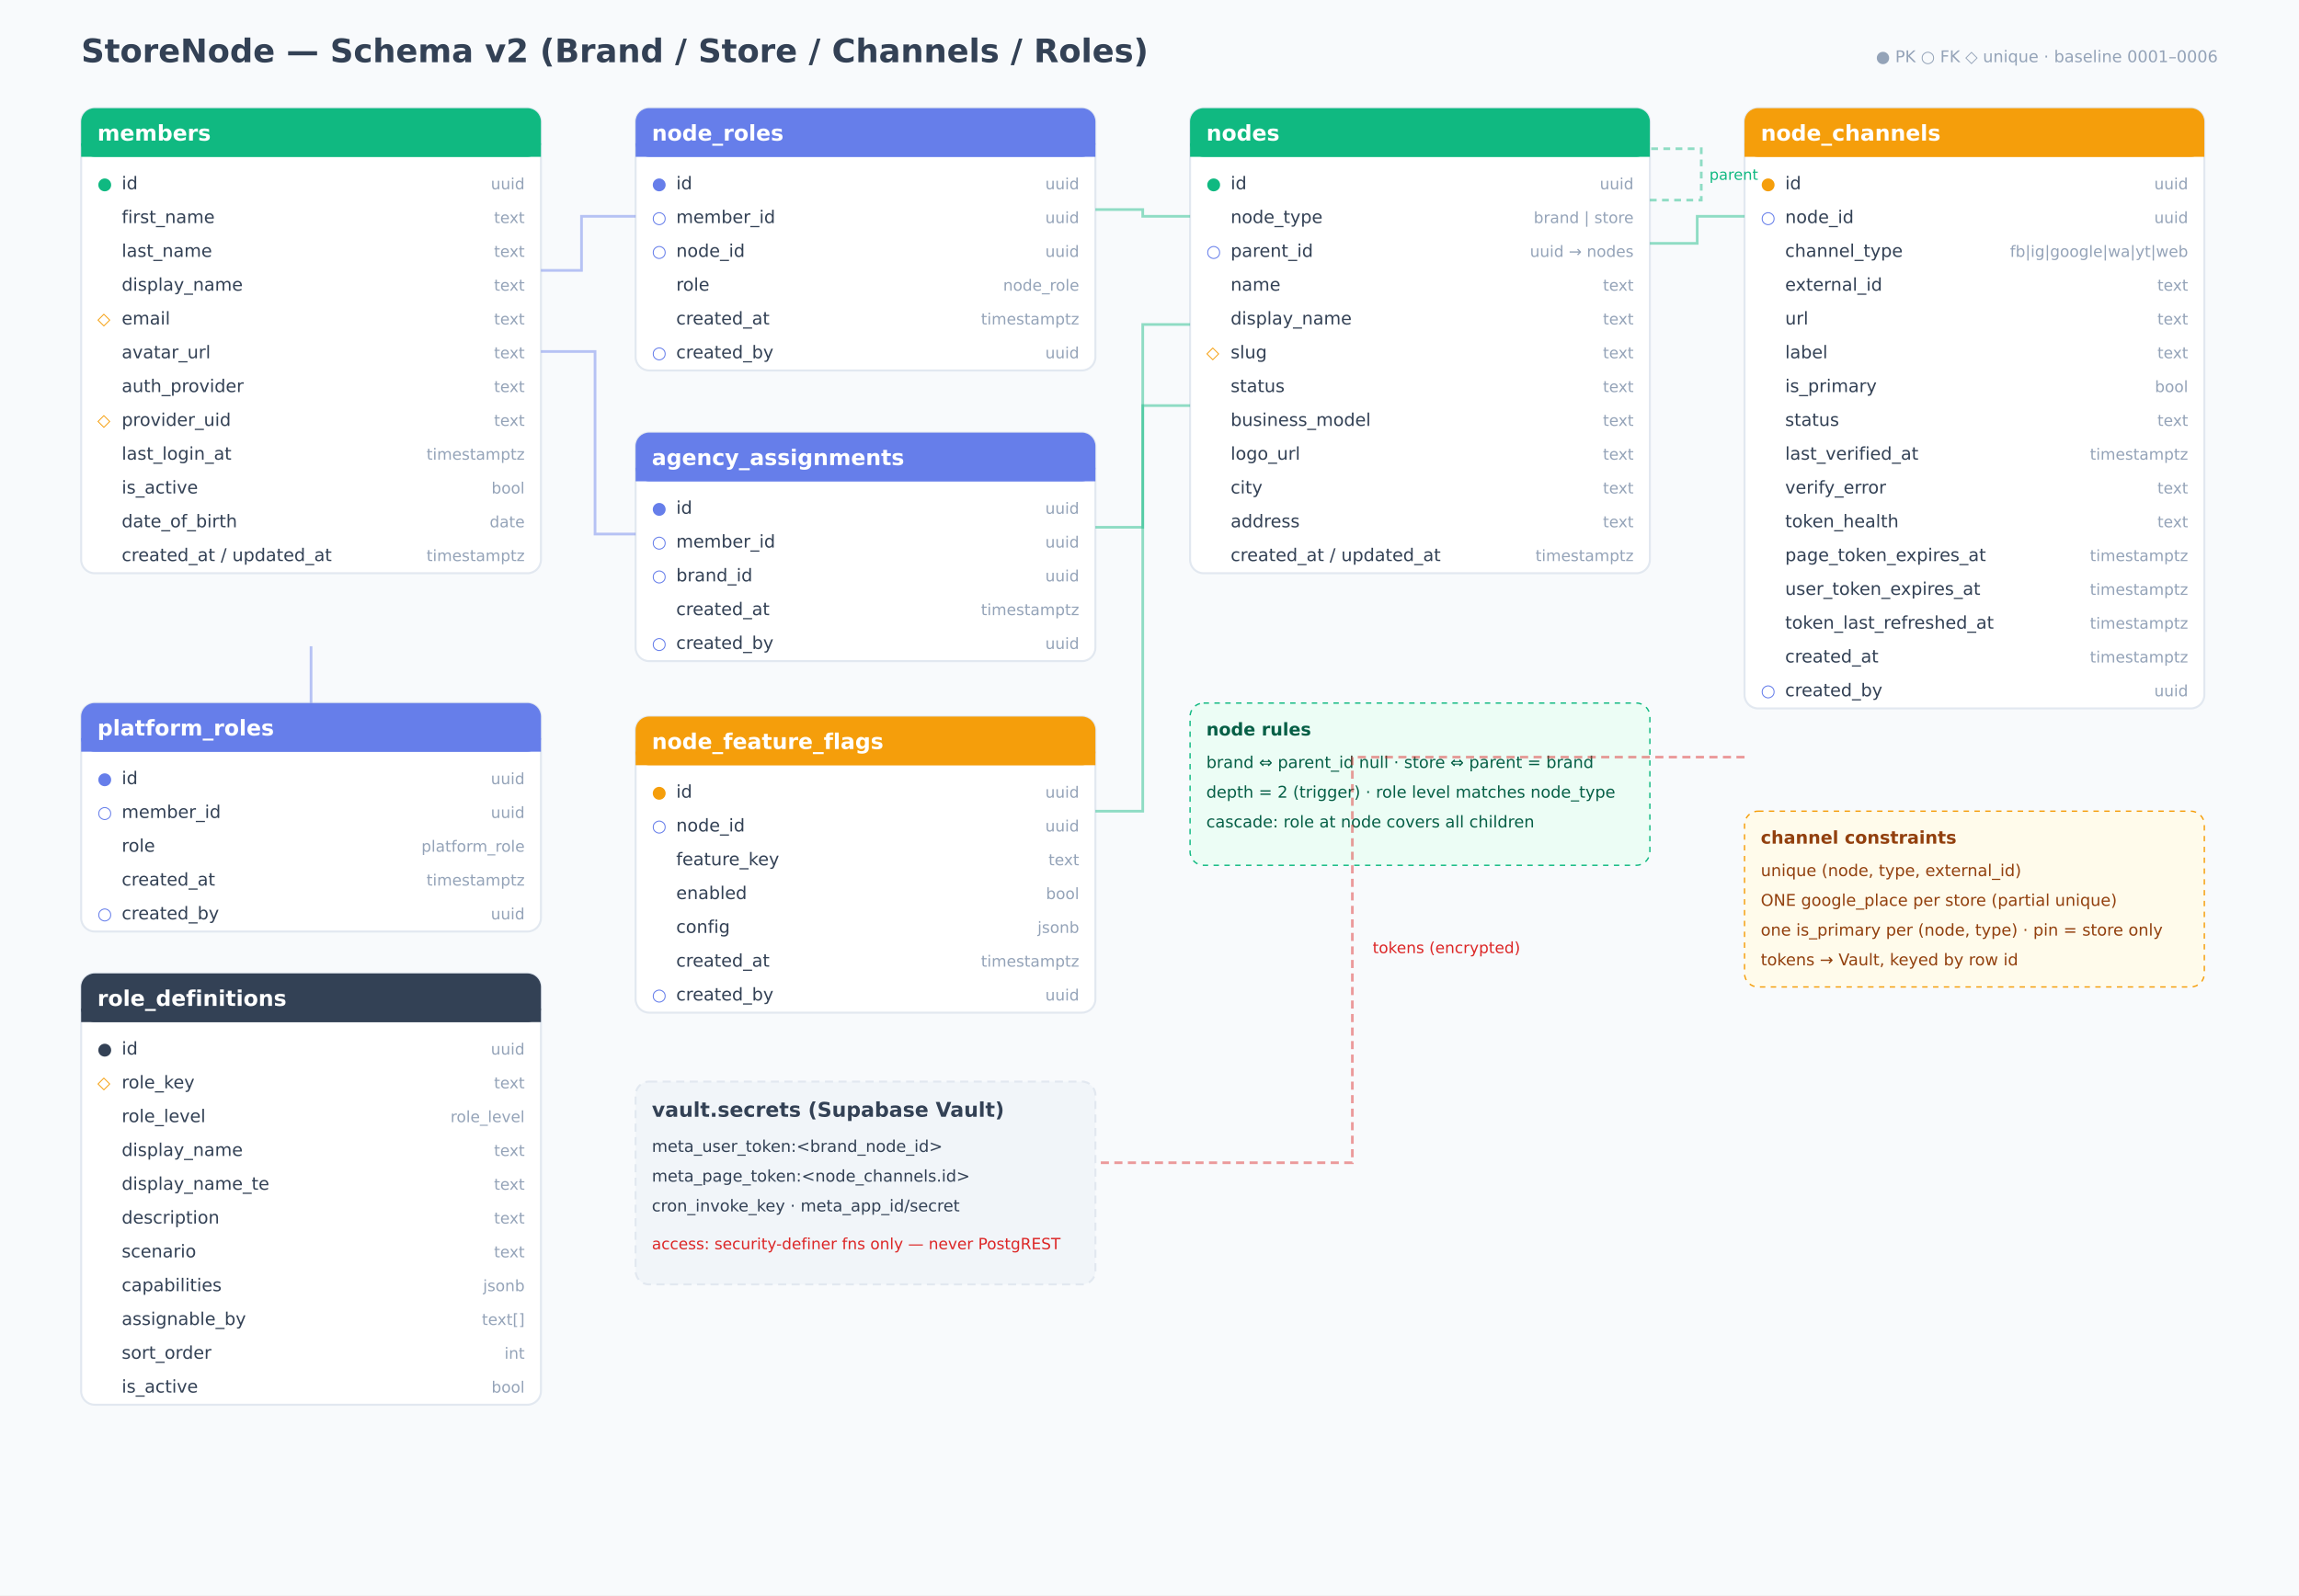
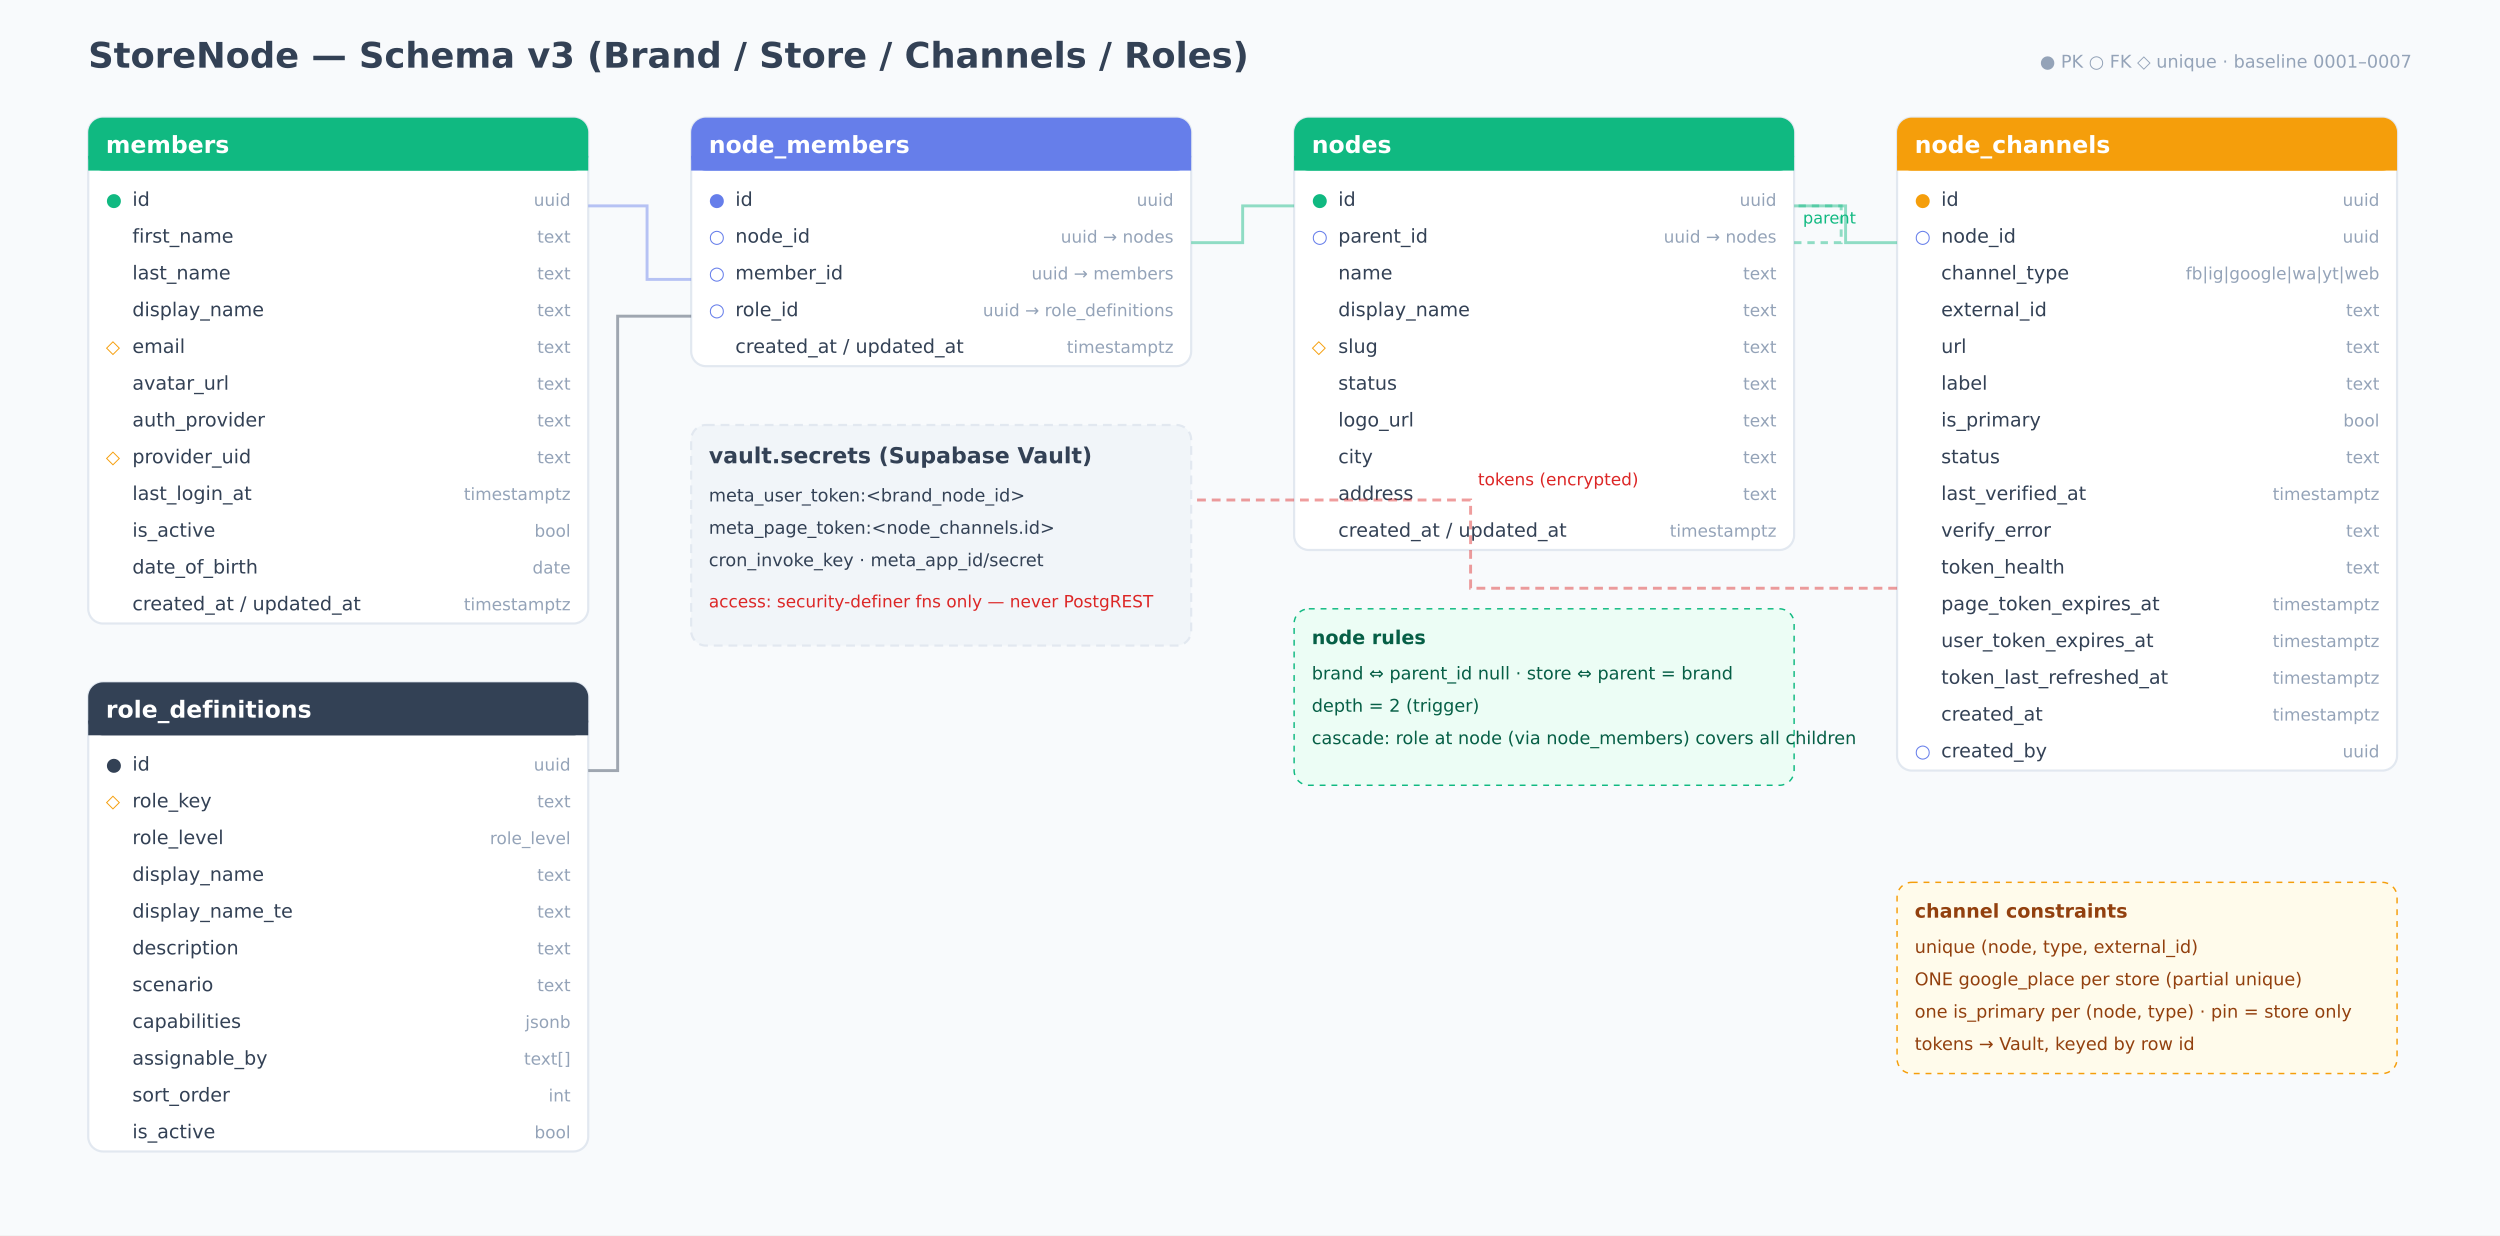
- <svg xmlns="http://www.w3.org/2000/svg" width="1700" height="1180" viewBox="0 0 1700 1180">
-   <rect width="1700" height="1180" fill="#F8FAFC" />
-   <text x="60" y="46" font-family="DejaVu Sans" font-size="24" font-weight="bold" fill="#334155">StoreNode — Schema v2 (Brand / Store / Channels / Roles)</text>
-   <text x="1640" y="46" font-family="DejaVu Sans" font-size="12" fill="#94A3B8" text-anchor="end">● PK   ○ FK   ◇ unique   ·   baseline 0001–0006</text>
+ <svg xmlns="http://www.w3.org/2000/svg" width="1700" height="840" viewBox="0 0 1700 840">
+   <rect width="1700" height="840" fill="#F8FAFC" />
+   <text x="60" y="46" font-family="DejaVu Sans" font-size="24" font-weight="bold" fill="#334155">StoreNode — Schema v3 (Brand / Store / Channels / Roles)</text>
+   <text x="1640" y="46" font-family="DejaVu Sans" font-size="12" fill="#94A3B8" text-anchor="end">● PK   ○ FK   ◇ unique   ·   baseline 0001–0007</text>
  <g>
    <rect x="60" y="80" width="340" height="344" rx="10" fill="#FFFFFF" stroke="#E2E8F0" stroke-width="1.5" />
    <rect x="60" y="80" width="340" height="36" rx="10" fill="#10B981" />
    <rect x="60" y="106" width="340" height="10" fill="#10B981" />
    <text x="72" y="104" font-family="DejaVu Sans" font-size="16" font-weight="bold" fill="#fff">members</text>
    <text x="72" y="140" font-family="DejaVu Sans" font-size="12.5" fill="#10B981">●</text>
    <text x="90" y="140" font-family="DejaVu Sans" font-size="13" fill="#334155">id</text>
    <text x="388" y="140" font-family="DejaVu Sans" font-size="11.5" fill="#94A3B8" text-anchor="end">uuid</text>
    <text x="72" y="165" font-family="DejaVu Sans" font-size="12.5" fill="#94A3B8"> </text>
    <text x="90" y="165" font-family="DejaVu Sans" font-size="13" fill="#334155">first_name</text>
    <text x="388" y="165" font-family="DejaVu Sans" font-size="11.5" fill="#94A3B8" text-anchor="end">text</text>
    <text x="72" y="190" font-family="DejaVu Sans" font-size="12.5" fill="#94A3B8"> </text>
    <text x="90" y="190" font-family="DejaVu Sans" font-size="13" fill="#334155">last_name</text>
    <text x="388" y="190" font-family="DejaVu Sans" font-size="11.5" fill="#94A3B8" text-anchor="end">text</text>
    <text x="72" y="215" font-family="DejaVu Sans" font-size="12.5" fill="#94A3B8"> </text>
    <text x="90" y="215" font-family="DejaVu Sans" font-size="13" fill="#334155">display_name</text>
    <text x="388" y="215" font-family="DejaVu Sans" font-size="11.5" fill="#94A3B8" text-anchor="end">text</text>
    <text x="72" y="240" font-family="DejaVu Sans" font-size="12.5" fill="#F59E0B">◇</text>
    <text x="90" y="240" font-family="DejaVu Sans" font-size="13" fill="#334155">email</text>
    <text x="388" y="240" font-family="DejaVu Sans" font-size="11.5" fill="#94A3B8" text-anchor="end">text</text>
    <text x="72" y="265" font-family="DejaVu Sans" font-size="12.5" fill="#94A3B8"> </text>
    <text x="90" y="265" font-family="DejaVu Sans" font-size="13" fill="#334155">avatar_url</text>
    <text x="388" y="265" font-family="DejaVu Sans" font-size="11.5" fill="#94A3B8" text-anchor="end">text</text>
    <text x="72" y="290" font-family="DejaVu Sans" font-size="12.5" fill="#94A3B8"> </text>
    <text x="90" y="290" font-family="DejaVu Sans" font-size="13" fill="#334155">auth_provider</text>
    <text x="388" y="290" font-family="DejaVu Sans" font-size="11.5" fill="#94A3B8" text-anchor="end">text</text>
    <text x="72" y="315" font-family="DejaVu Sans" font-size="12.5" fill="#F59E0B">◇</text>
    <text x="90" y="315" font-family="DejaVu Sans" font-size="13" fill="#334155">provider_uid</text>
    <text x="388" y="315" font-family="DejaVu Sans" font-size="11.5" fill="#94A3B8" text-anchor="end">text</text>
    <text x="72" y="340" font-family="DejaVu Sans" font-size="12.5" fill="#94A3B8"> </text>
    <text x="90" y="340" font-family="DejaVu Sans" font-size="13" fill="#334155">last_login_at</text>
    <text x="388" y="340" font-family="DejaVu Sans" font-size="11.5" fill="#94A3B8" text-anchor="end">timestamptz</text>
    <text x="72" y="365" font-family="DejaVu Sans" font-size="12.5" fill="#94A3B8"> </text>
    <text x="90" y="365" font-family="DejaVu Sans" font-size="13" fill="#334155">is_active</text>
    <text x="388" y="365" font-family="DejaVu Sans" font-size="11.5" fill="#94A3B8" text-anchor="end">bool</text>
    <text x="72" y="390" font-family="DejaVu Sans" font-size="12.5" fill="#94A3B8"> </text>
    <text x="90" y="390" font-family="DejaVu Sans" font-size="13" fill="#334155">date_of_birth</text>
    <text x="388" y="390" font-family="DejaVu Sans" font-size="11.5" fill="#94A3B8" text-anchor="end">date</text>
    <text x="72" y="415" font-family="DejaVu Sans" font-size="12.5" fill="#94A3B8"> </text>
    <text x="90" y="415" font-family="DejaVu Sans" font-size="13" fill="#334155">created_at / updated_at</text>
    <text x="388" y="415" font-family="DejaVu Sans" font-size="11.5" fill="#94A3B8" text-anchor="end">timestamptz</text>
  </g>
  <g>
-     <rect x="60" y="520" width="340" height="169" rx="10" fill="#FFFFFF" stroke="#E2E8F0" stroke-width="1.5" />
-     <rect x="60" y="520" width="340" height="36" rx="10" fill="#667EEA" />
-     <rect x="60" y="546" width="340" height="10" fill="#667EEA" />
-     <text x="72" y="544" font-family="DejaVu Sans" font-size="16" font-weight="bold" fill="#fff">platform_roles</text>
-     <text x="72" y="580" font-family="DejaVu Sans" font-size="12.5" fill="#667EEA">●</text>
-     <text x="90" y="580" font-family="DejaVu Sans" font-size="13" fill="#334155">id</text>
-     <text x="388" y="580" font-family="DejaVu Sans" font-size="11.5" fill="#94A3B8" text-anchor="end">uuid</text>
-     <text x="72" y="605" font-family="DejaVu Sans" font-size="12.5" fill="#667EEA">○</text>
-     <text x="90" y="605" font-family="DejaVu Sans" font-size="13" fill="#334155">member_id</text>
-     <text x="388" y="605" font-family="DejaVu Sans" font-size="11.5" fill="#94A3B8" text-anchor="end">uuid</text>
-     <text x="72" y="630" font-family="DejaVu Sans" font-size="12.5" fill="#94A3B8"> </text>
-     <text x="90" y="630" font-family="DejaVu Sans" font-size="13" fill="#334155">role</text>
-     <text x="388" y="630" font-family="DejaVu Sans" font-size="11.5" fill="#94A3B8" text-anchor="end">platform_role</text>
-     <text x="72" y="655" font-family="DejaVu Sans" font-size="12.5" fill="#94A3B8"> </text>
-     <text x="90" y="655" font-family="DejaVu Sans" font-size="13" fill="#334155">created_at</text>
-     <text x="388" y="655" font-family="DejaVu Sans" font-size="11.5" fill="#94A3B8" text-anchor="end">timestamptz</text>
-     <text x="72" y="680" font-family="DejaVu Sans" font-size="12.5" fill="#667EEA">○</text>
-     <text x="90" y="680" font-family="DejaVu Sans" font-size="13" fill="#334155">created_by</text>
-     <text x="388" y="680" font-family="DejaVu Sans" font-size="11.5" fill="#94A3B8" text-anchor="end">uuid</text>
-   </g>
-   <g>
-     <rect x="60" y="720" width="340" height="319" rx="10" fill="#FFFFFF" stroke="#E2E8F0" stroke-width="1.5" />
-     <rect x="60" y="720" width="340" height="36" rx="10" fill="#334155" />
-     <rect x="60" y="746" width="340" height="10" fill="#334155" />
-     <text x="72" y="744" font-family="DejaVu Sans" font-size="16" font-weight="bold" fill="#fff">role_definitions</text>
-     <text x="72" y="780" font-family="DejaVu Sans" font-size="12.5" fill="#334155">●</text>
-     <text x="90" y="780" font-family="DejaVu Sans" font-size="13" fill="#334155">id</text>
-     <text x="388" y="780" font-family="DejaVu Sans" font-size="11.5" fill="#94A3B8" text-anchor="end">uuid</text>
-     <text x="72" y="805" font-family="DejaVu Sans" font-size="12.5" fill="#F59E0B">◇</text>
-     <text x="90" y="805" font-family="DejaVu Sans" font-size="13" fill="#334155">role_key</text>
-     <text x="388" y="805" font-family="DejaVu Sans" font-size="11.5" fill="#94A3B8" text-anchor="end">text</text>
-     <text x="72" y="830" font-family="DejaVu Sans" font-size="12.5" fill="#94A3B8"> </text>
-     <text x="90" y="830" font-family="DejaVu Sans" font-size="13" fill="#334155">role_level</text>
-     <text x="388" y="830" font-family="DejaVu Sans" font-size="11.5" fill="#94A3B8" text-anchor="end">role_level</text>
-     <text x="72" y="855" font-family="DejaVu Sans" font-size="12.5" fill="#94A3B8"> </text>
-     <text x="90" y="855" font-family="DejaVu Sans" font-size="13" fill="#334155">display_name</text>
-     <text x="388" y="855" font-family="DejaVu Sans" font-size="11.5" fill="#94A3B8" text-anchor="end">text</text>
-     <text x="72" y="880" font-family="DejaVu Sans" font-size="12.5" fill="#94A3B8"> </text>
-     <text x="90" y="880" font-family="DejaVu Sans" font-size="13" fill="#334155">display_name_te</text>
-     <text x="388" y="880" font-family="DejaVu Sans" font-size="11.5" fill="#94A3B8" text-anchor="end">text</text>
-     <text x="72" y="905" font-family="DejaVu Sans" font-size="12.5" fill="#94A3B8"> </text>
-     <text x="90" y="905" font-family="DejaVu Sans" font-size="13" fill="#334155">description</text>
-     <text x="388" y="905" font-family="DejaVu Sans" font-size="11.5" fill="#94A3B8" text-anchor="end">text</text>
-     <text x="72" y="930" font-family="DejaVu Sans" font-size="12.5" fill="#94A3B8"> </text>
-     <text x="90" y="930" font-family="DejaVu Sans" font-size="13" fill="#334155">scenario</text>
-     <text x="388" y="930" font-family="DejaVu Sans" font-size="11.5" fill="#94A3B8" text-anchor="end">text</text>
-     <text x="72" y="955" font-family="DejaVu Sans" font-size="12.5" fill="#94A3B8"> </text>
-     <text x="90" y="955" font-family="DejaVu Sans" font-size="13" fill="#334155">capabilities</text>
-     <text x="388" y="955" font-family="DejaVu Sans" font-size="11.5" fill="#94A3B8" text-anchor="end">jsonb</text>
-     <text x="72" y="980" font-family="DejaVu Sans" font-size="12.5" fill="#94A3B8"> </text>
-     <text x="90" y="980" font-family="DejaVu Sans" font-size="13" fill="#334155">assignable_by</text>
-     <text x="388" y="980" font-family="DejaVu Sans" font-size="11.5" fill="#94A3B8" text-anchor="end">text[]</text>
-     <text x="72" y="1005" font-family="DejaVu Sans" font-size="12.5" fill="#94A3B8"> </text>
-     <text x="90" y="1005" font-family="DejaVu Sans" font-size="13" fill="#334155">sort_order</text>
-     <text x="388" y="1005" font-family="DejaVu Sans" font-size="11.5" fill="#94A3B8" text-anchor="end">int</text>
-     <text x="72" y="1030" font-family="DejaVu Sans" font-size="12.5" fill="#94A3B8"> </text>
-     <text x="90" y="1030" font-family="DejaVu Sans" font-size="13" fill="#334155">is_active</text>
-     <text x="388" y="1030" font-family="DejaVu Sans" font-size="11.5" fill="#94A3B8" text-anchor="end">bool</text>
-   </g>
-   <g>
-     <rect x="470" y="80" width="340" height="194" rx="10" fill="#FFFFFF" stroke="#E2E8F0" stroke-width="1.5" />
+     <rect x="60" y="464" width="340" height="319" rx="10" fill="#FFFFFF" stroke="#E2E8F0" stroke-width="1.5" />
+     <rect x="60" y="464" width="340" height="36" rx="10" fill="#334155" />
+     <rect x="60" y="490" width="340" height="10" fill="#334155" />
+     <text x="72" y="488" font-family="DejaVu Sans" font-size="16" font-weight="bold" fill="#fff">role_definitions</text>
+     <text x="72" y="524" font-family="DejaVu Sans" font-size="12.5" fill="#334155">●</text>
+     <text x="90" y="524" font-family="DejaVu Sans" font-size="13" fill="#334155">id</text>
+     <text x="388" y="524" font-family="DejaVu Sans" font-size="11.5" fill="#94A3B8" text-anchor="end">uuid</text>
+     <text x="72" y="549" font-family="DejaVu Sans" font-size="12.5" fill="#F59E0B">◇</text>
+     <text x="90" y="549" font-family="DejaVu Sans" font-size="13" fill="#334155">role_key</text>
+     <text x="388" y="549" font-family="DejaVu Sans" font-size="11.5" fill="#94A3B8" text-anchor="end">text</text>
+     <text x="72" y="574" font-family="DejaVu Sans" font-size="12.5" fill="#94A3B8"> </text>
+     <text x="90" y="574" font-family="DejaVu Sans" font-size="13" fill="#334155">role_level</text>
+     <text x="388" y="574" font-family="DejaVu Sans" font-size="11.5" fill="#94A3B8" text-anchor="end">role_level</text>
+     <text x="72" y="599" font-family="DejaVu Sans" font-size="12.5" fill="#94A3B8"> </text>
+     <text x="90" y="599" font-family="DejaVu Sans" font-size="13" fill="#334155">display_name</text>
+     <text x="388" y="599" font-family="DejaVu Sans" font-size="11.5" fill="#94A3B8" text-anchor="end">text</text>
+     <text x="72" y="624" font-family="DejaVu Sans" font-size="12.5" fill="#94A3B8"> </text>
+     <text x="90" y="624" font-family="DejaVu Sans" font-size="13" fill="#334155">display_name_te</text>
+     <text x="388" y="624" font-family="DejaVu Sans" font-size="11.5" fill="#94A3B8" text-anchor="end">text</text>
+     <text x="72" y="649" font-family="DejaVu Sans" font-size="12.5" fill="#94A3B8"> </text>
+     <text x="90" y="649" font-family="DejaVu Sans" font-size="13" fill="#334155">description</text>
+     <text x="388" y="649" font-family="DejaVu Sans" font-size="11.5" fill="#94A3B8" text-anchor="end">text</text>
+     <text x="72" y="674" font-family="DejaVu Sans" font-size="12.5" fill="#94A3B8"> </text>
+     <text x="90" y="674" font-family="DejaVu Sans" font-size="13" fill="#334155">scenario</text>
+     <text x="388" y="674" font-family="DejaVu Sans" font-size="11.5" fill="#94A3B8" text-anchor="end">text</text>
+     <text x="72" y="699" font-family="DejaVu Sans" font-size="12.5" fill="#94A3B8"> </text>
+     <text x="90" y="699" font-family="DejaVu Sans" font-size="13" fill="#334155">capabilities</text>
+     <text x="388" y="699" font-family="DejaVu Sans" font-size="11.5" fill="#94A3B8" text-anchor="end">jsonb</text>
+     <text x="72" y="724" font-family="DejaVu Sans" font-size="12.5" fill="#94A3B8"> </text>
+     <text x="90" y="724" font-family="DejaVu Sans" font-size="13" fill="#334155">assignable_by</text>
+     <text x="388" y="724" font-family="DejaVu Sans" font-size="11.5" fill="#94A3B8" text-anchor="end">text[]</text>
+     <text x="72" y="749" font-family="DejaVu Sans" font-size="12.5" fill="#94A3B8"> </text>
+     <text x="90" y="749" font-family="DejaVu Sans" font-size="13" fill="#334155">sort_order</text>
+     <text x="388" y="749" font-family="DejaVu Sans" font-size="11.5" fill="#94A3B8" text-anchor="end">int</text>
+     <text x="72" y="774" font-family="DejaVu Sans" font-size="12.5" fill="#94A3B8"> </text>
+     <text x="90" y="774" font-family="DejaVu Sans" font-size="13" fill="#334155">is_active</text>
+     <text x="388" y="774" font-family="DejaVu Sans" font-size="11.5" fill="#94A3B8" text-anchor="end">bool</text>
+   </g>
+   <g>
+     <rect x="470" y="80" width="340" height="169" rx="10" fill="#FFFFFF" stroke="#E2E8F0" stroke-width="1.5" />
    <rect x="470" y="80" width="340" height="36" rx="10" fill="#667EEA" />
    <rect x="470" y="106" width="340" height="10" fill="#667EEA" />
-     <text x="482" y="104" font-family="DejaVu Sans" font-size="16" font-weight="bold" fill="#fff">node_roles</text>
+     <text x="482" y="104" font-family="DejaVu Sans" font-size="16" font-weight="bold" fill="#fff">node_members</text>
    <text x="482" y="140" font-family="DejaVu Sans" font-size="12.5" fill="#667EEA">●</text>
    <text x="500" y="140" font-family="DejaVu Sans" font-size="13" fill="#334155">id</text>
    <text x="798" y="140" font-family="DejaVu Sans" font-size="11.5" fill="#94A3B8" text-anchor="end">uuid</text>
    <text x="482" y="165" font-family="DejaVu Sans" font-size="12.5" fill="#667EEA">○</text>
-     <text x="500" y="165" font-family="DejaVu Sans" font-size="13" fill="#334155">member_id</text>
-     <text x="798" y="165" font-family="DejaVu Sans" font-size="11.5" fill="#94A3B8" text-anchor="end">uuid</text>
+     <text x="500" y="165" font-family="DejaVu Sans" font-size="13" fill="#334155">node_id</text>
+     <text x="798" y="165" font-family="DejaVu Sans" font-size="11.5" fill="#94A3B8" text-anchor="end">uuid → nodes</text>
    <text x="482" y="190" font-family="DejaVu Sans" font-size="12.5" fill="#667EEA">○</text>
-     <text x="500" y="190" font-family="DejaVu Sans" font-size="13" fill="#334155">node_id</text>
-     <text x="798" y="190" font-family="DejaVu Sans" font-size="11.5" fill="#94A3B8" text-anchor="end">uuid</text>
-     <text x="482" y="215" font-family="DejaVu Sans" font-size="12.5" fill="#94A3B8"> </text>
-     <text x="500" y="215" font-family="DejaVu Sans" font-size="13" fill="#334155">role</text>
-     <text x="798" y="215" font-family="DejaVu Sans" font-size="11.5" fill="#94A3B8" text-anchor="end">node_role</text>
+     <text x="500" y="190" font-family="DejaVu Sans" font-size="13" fill="#334155">member_id</text>
+     <text x="798" y="190" font-family="DejaVu Sans" font-size="11.5" fill="#94A3B8" text-anchor="end">uuid → members</text>
+     <text x="482" y="215" font-family="DejaVu Sans" font-size="12.5" fill="#667EEA">○</text>
+     <text x="500" y="215" font-family="DejaVu Sans" font-size="13" fill="#334155">role_id</text>
+     <text x="798" y="215" font-family="DejaVu Sans" font-size="11.5" fill="#94A3B8" text-anchor="end">uuid → role_definitions</text>
    <text x="482" y="240" font-family="DejaVu Sans" font-size="12.5" fill="#94A3B8"> </text>
-     <text x="500" y="240" font-family="DejaVu Sans" font-size="13" fill="#334155">created_at</text>
+     <text x="500" y="240" font-family="DejaVu Sans" font-size="13" fill="#334155">created_at / updated_at</text>
    <text x="798" y="240" font-family="DejaVu Sans" font-size="11.5" fill="#94A3B8" text-anchor="end">timestamptz</text>
-     <text x="482" y="265" font-family="DejaVu Sans" font-size="12.5" fill="#667EEA">○</text>
-     <text x="500" y="265" font-family="DejaVu Sans" font-size="13" fill="#334155">created_by</text>
-     <text x="798" y="265" font-family="DejaVu Sans" font-size="11.5" fill="#94A3B8" text-anchor="end">uuid</text>
-   </g>
-   <g>
-     <rect x="470" y="320" width="340" height="169" rx="10" fill="#FFFFFF" stroke="#E2E8F0" stroke-width="1.5" />
-     <rect x="470" y="320" width="340" height="36" rx="10" fill="#667EEA" />
-     <rect x="470" y="346" width="340" height="10" fill="#667EEA" />
-     <text x="482" y="344" font-family="DejaVu Sans" font-size="16" font-weight="bold" fill="#fff">agency_assignments</text>
-     <text x="482" y="380" font-family="DejaVu Sans" font-size="12.5" fill="#667EEA">●</text>
-     <text x="500" y="380" font-family="DejaVu Sans" font-size="13" fill="#334155">id</text>
-     <text x="798" y="380" font-family="DejaVu Sans" font-size="11.5" fill="#94A3B8" text-anchor="end">uuid</text>
-     <text x="482" y="405" font-family="DejaVu Sans" font-size="12.5" fill="#667EEA">○</text>
-     <text x="500" y="405" font-family="DejaVu Sans" font-size="13" fill="#334155">member_id</text>
-     <text x="798" y="405" font-family="DejaVu Sans" font-size="11.5" fill="#94A3B8" text-anchor="end">uuid</text>
-     <text x="482" y="430" font-family="DejaVu Sans" font-size="12.5" fill="#667EEA">○</text>
-     <text x="500" y="430" font-family="DejaVu Sans" font-size="13" fill="#334155">brand_id</text>
-     <text x="798" y="430" font-family="DejaVu Sans" font-size="11.5" fill="#94A3B8" text-anchor="end">uuid</text>
-     <text x="482" y="455" font-family="DejaVu Sans" font-size="12.5" fill="#94A3B8"> </text>
-     <text x="500" y="455" font-family="DejaVu Sans" font-size="13" fill="#334155">created_at</text>
-     <text x="798" y="455" font-family="DejaVu Sans" font-size="11.5" fill="#94A3B8" text-anchor="end">timestamptz</text>
-     <text x="482" y="480" font-family="DejaVu Sans" font-size="12.5" fill="#667EEA">○</text>
-     <text x="500" y="480" font-family="DejaVu Sans" font-size="13" fill="#334155">created_by</text>
-     <text x="798" y="480" font-family="DejaVu Sans" font-size="11.5" fill="#94A3B8" text-anchor="end">uuid</text>
-   </g>
-   <g>
-     <rect x="470" y="530" width="340" height="219" rx="10" fill="#FFFFFF" stroke="#E2E8F0" stroke-width="1.5" />
-     <rect x="470" y="530" width="340" height="36" rx="10" fill="#F59E0B" />
-     <rect x="470" y="556" width="340" height="10" fill="#F59E0B" />
-     <text x="482" y="554" font-family="DejaVu Sans" font-size="16" font-weight="bold" fill="#fff">node_feature_flags</text>
-     <text x="482" y="590" font-family="DejaVu Sans" font-size="12.5" fill="#F59E0B">●</text>
-     <text x="500" y="590" font-family="DejaVu Sans" font-size="13" fill="#334155">id</text>
-     <text x="798" y="590" font-family="DejaVu Sans" font-size="11.5" fill="#94A3B8" text-anchor="end">uuid</text>
-     <text x="482" y="615" font-family="DejaVu Sans" font-size="12.5" fill="#667EEA">○</text>
-     <text x="500" y="615" font-family="DejaVu Sans" font-size="13" fill="#334155">node_id</text>
-     <text x="798" y="615" font-family="DejaVu Sans" font-size="11.5" fill="#94A3B8" text-anchor="end">uuid</text>
-     <text x="482" y="640" font-family="DejaVu Sans" font-size="12.5" fill="#94A3B8"> </text>
-     <text x="500" y="640" font-family="DejaVu Sans" font-size="13" fill="#334155">feature_key</text>
-     <text x="798" y="640" font-family="DejaVu Sans" font-size="11.5" fill="#94A3B8" text-anchor="end">text</text>
-     <text x="482" y="665" font-family="DejaVu Sans" font-size="12.5" fill="#94A3B8"> </text>
-     <text x="500" y="665" font-family="DejaVu Sans" font-size="13" fill="#334155">enabled</text>
-     <text x="798" y="665" font-family="DejaVu Sans" font-size="11.5" fill="#94A3B8" text-anchor="end">bool</text>
-     <text x="482" y="690" font-family="DejaVu Sans" font-size="12.5" fill="#94A3B8"> </text>
-     <text x="500" y="690" font-family="DejaVu Sans" font-size="13" fill="#334155">config</text>
-     <text x="798" y="690" font-family="DejaVu Sans" font-size="11.5" fill="#94A3B8" text-anchor="end">jsonb</text>
-     <text x="482" y="715" font-family="DejaVu Sans" font-size="12.5" fill="#94A3B8"> </text>
-     <text x="500" y="715" font-family="DejaVu Sans" font-size="13" fill="#334155">created_at</text>
-     <text x="798" y="715" font-family="DejaVu Sans" font-size="11.5" fill="#94A3B8" text-anchor="end">timestamptz</text>
-     <text x="482" y="740" font-family="DejaVu Sans" font-size="12.5" fill="#667EEA">○</text>
-     <text x="500" y="740" font-family="DejaVu Sans" font-size="13" fill="#334155">created_by</text>
-     <text x="798" y="740" font-family="DejaVu Sans" font-size="11.5" fill="#94A3B8" text-anchor="end">uuid</text>
-   </g>
-   <g>
-     <rect x="470" y="800" width="340" height="150" rx="10" fill="#F1F5F9" stroke="#E2E8F0" stroke-width="1.5" stroke-dasharray="6 4" />
-     <text x="482" y="826" font-family="DejaVu Sans" font-size="15" font-weight="bold" fill="#334155">vault.secrets  (Supabase Vault)</text>
-     <text x="482" y="852" font-family="DejaVu Sans" font-size="12" fill="#334155">meta_user_token:&lt;brand_node_id&gt;</text>
-     <text x="482" y="874" font-family="DejaVu Sans" font-size="12" fill="#334155">meta_page_token:&lt;node_channels.id&gt;</text>
-     <text x="482" y="896" font-family="DejaVu Sans" font-size="12" fill="#334155">cron_invoke_key · meta_app_id/secret</text>
-     <text x="482" y="924" font-family="DejaVu Sans" font-size="11.5" fill="#DC2626">access: security-definer fns only — never PostgREST</text>
-   </g>
-   <g>
-     <rect x="880" y="80" width="340" height="344" rx="10" fill="#FFFFFF" stroke="#E2E8F0" stroke-width="1.5" />
+   </g>
+   <g>
+     <rect x="470" y="289" width="340" height="150" rx="10" fill="#F1F5F9" stroke="#E2E8F0" stroke-width="1.5" stroke-dasharray="6 4" />
+     <text x="482" y="315" font-family="DejaVu Sans" font-size="15" font-weight="bold" fill="#334155">vault.secrets  (Supabase Vault)</text>
+     <text x="482" y="341" font-family="DejaVu Sans" font-size="12" fill="#334155">meta_user_token:&lt;brand_node_id&gt;</text>
+     <text x="482" y="363" font-family="DejaVu Sans" font-size="12" fill="#334155">meta_page_token:&lt;node_channels.id&gt;</text>
+     <text x="482" y="385" font-family="DejaVu Sans" font-size="12" fill="#334155">cron_invoke_key · meta_app_id/secret</text>
+     <text x="482" y="413" font-family="DejaVu Sans" font-size="11.5" fill="#DC2626">access: security-definer fns only — never PostgREST</text>
+   </g>
+   <g>
+     <rect x="880" y="80" width="340" height="294" rx="10" fill="#FFFFFF" stroke="#E2E8F0" stroke-width="1.5" />
    <rect x="880" y="80" width="340" height="36" rx="10" fill="#10B981" />
    <rect x="880" y="106" width="340" height="10" fill="#10B981" />
    <text x="892" y="104" font-family="DejaVu Sans" font-size="16" font-weight="bold" fill="#fff">nodes</text>
    <text x="892" y="140" font-family="DejaVu Sans" font-size="12.5" fill="#10B981">●</text>
    <text x="910" y="140" font-family="DejaVu Sans" font-size="13" fill="#334155">id</text>
    <text x="1208" y="140" font-family="DejaVu Sans" font-size="11.5" fill="#94A3B8" text-anchor="end">uuid</text>
-     <text x="892" y="165" font-family="DejaVu Sans" font-size="12.5" fill="#94A3B8"> </text>
-     <text x="910" y="165" font-family="DejaVu Sans" font-size="13" fill="#334155">node_type</text>
-     <text x="1208" y="165" font-family="DejaVu Sans" font-size="11.5" fill="#94A3B8" text-anchor="end">brand | store</text>
-     <text x="892" y="190" font-family="DejaVu Sans" font-size="12.5" fill="#667EEA">○</text>
-     <text x="910" y="190" font-family="DejaVu Sans" font-size="13" fill="#334155">parent_id</text>
-     <text x="1208" y="190" font-family="DejaVu Sans" font-size="11.5" fill="#94A3B8" text-anchor="end">uuid → nodes</text>
+     <text x="892" y="165" font-family="DejaVu Sans" font-size="12.5" fill="#667EEA">○</text>
+     <text x="910" y="165" font-family="DejaVu Sans" font-size="13" fill="#334155">parent_id</text>
+     <text x="1208" y="165" font-family="DejaVu Sans" font-size="11.5" fill="#94A3B8" text-anchor="end">uuid → nodes</text>
+     <text x="892" y="190" font-family="DejaVu Sans" font-size="12.5" fill="#94A3B8"> </text>
+     <text x="910" y="190" font-family="DejaVu Sans" font-size="13" fill="#334155">name</text>
+     <text x="1208" y="190" font-family="DejaVu Sans" font-size="11.5" fill="#94A3B8" text-anchor="end">text</text>
    <text x="892" y="215" font-family="DejaVu Sans" font-size="12.5" fill="#94A3B8"> </text>
-     <text x="910" y="215" font-family="DejaVu Sans" font-size="13" fill="#334155">name</text>
+     <text x="910" y="215" font-family="DejaVu Sans" font-size="13" fill="#334155">display_name</text>
    <text x="1208" y="215" font-family="DejaVu Sans" font-size="11.5" fill="#94A3B8" text-anchor="end">text</text>
-     <text x="892" y="240" font-family="DejaVu Sans" font-size="12.5" fill="#94A3B8"> </text>
-     <text x="910" y="240" font-family="DejaVu Sans" font-size="13" fill="#334155">display_name</text>
+     <text x="892" y="240" font-family="DejaVu Sans" font-size="12.5" fill="#F59E0B">◇</text>
+     <text x="910" y="240" font-family="DejaVu Sans" font-size="13" fill="#334155">slug</text>
    <text x="1208" y="240" font-family="DejaVu Sans" font-size="11.5" fill="#94A3B8" text-anchor="end">text</text>
-     <text x="892" y="265" font-family="DejaVu Sans" font-size="12.5" fill="#F59E0B">◇</text>
-     <text x="910" y="265" font-family="DejaVu Sans" font-size="13" fill="#334155">slug</text>
+     <text x="892" y="265" font-family="DejaVu Sans" font-size="12.5" fill="#94A3B8"> </text>
+     <text x="910" y="265" font-family="DejaVu Sans" font-size="13" fill="#334155">status</text>
    <text x="1208" y="265" font-family="DejaVu Sans" font-size="11.5" fill="#94A3B8" text-anchor="end">text</text>
    <text x="892" y="290" font-family="DejaVu Sans" font-size="12.5" fill="#94A3B8"> </text>
-     <text x="910" y="290" font-family="DejaVu Sans" font-size="13" fill="#334155">status</text>
+     <text x="910" y="290" font-family="DejaVu Sans" font-size="13" fill="#334155">logo_url</text>
    <text x="1208" y="290" font-family="DejaVu Sans" font-size="11.5" fill="#94A3B8" text-anchor="end">text</text>
    <text x="892" y="315" font-family="DejaVu Sans" font-size="12.5" fill="#94A3B8"> </text>
-     <text x="910" y="315" font-family="DejaVu Sans" font-size="13" fill="#334155">business_model</text>
+     <text x="910" y="315" font-family="DejaVu Sans" font-size="13" fill="#334155">city</text>
    <text x="1208" y="315" font-family="DejaVu Sans" font-size="11.5" fill="#94A3B8" text-anchor="end">text</text>
    <text x="892" y="340" font-family="DejaVu Sans" font-size="12.5" fill="#94A3B8"> </text>
-     <text x="910" y="340" font-family="DejaVu Sans" font-size="13" fill="#334155">logo_url</text>
+     <text x="910" y="340" font-family="DejaVu Sans" font-size="13" fill="#334155">address</text>
    <text x="1208" y="340" font-family="DejaVu Sans" font-size="11.5" fill="#94A3B8" text-anchor="end">text</text>
    <text x="892" y="365" font-family="DejaVu Sans" font-size="12.5" fill="#94A3B8"> </text>
-     <text x="910" y="365" font-family="DejaVu Sans" font-size="13" fill="#334155">city</text>
-     <text x="1208" y="365" font-family="DejaVu Sans" font-size="11.5" fill="#94A3B8" text-anchor="end">text</text>
-     <text x="892" y="390" font-family="DejaVu Sans" font-size="12.5" fill="#94A3B8"> </text>
-     <text x="910" y="390" font-family="DejaVu Sans" font-size="13" fill="#334155">address</text>
-     <text x="1208" y="390" font-family="DejaVu Sans" font-size="11.5" fill="#94A3B8" text-anchor="end">text</text>
-     <text x="892" y="415" font-family="DejaVu Sans" font-size="12.5" fill="#94A3B8"> </text>
-     <text x="910" y="415" font-family="DejaVu Sans" font-size="13" fill="#334155">created_at / updated_at</text>
-     <text x="1208" y="415" font-family="DejaVu Sans" font-size="11.5" fill="#94A3B8" text-anchor="end">timestamptz</text>
-   </g>
-   <g>
-     <rect x="880" y="520" width="340" height="120" rx="10" fill="#ECFDF5" stroke="#10B981" stroke-width="1" stroke-dasharray="4 4" />
-     <text x="892" y="544" font-family="DejaVu Sans" font-size="13" font-weight="bold" fill="#065F46">node rules</text>
-     <text x="892" y="568" font-family="DejaVu Sans" font-size="12" fill="#065F46">brand ⇔ parent_id null · store ⇔ parent = brand</text>
-     <text x="892" y="590" font-family="DejaVu Sans" font-size="12" fill="#065F46">depth = 2 (trigger) · role level matches node_type</text>
-     <text x="892" y="612" font-family="DejaVu Sans" font-size="12" fill="#065F46">cascade: role at node covers all children</text>
+     <text x="910" y="365" font-family="DejaVu Sans" font-size="13" fill="#334155">created_at / updated_at</text>
+     <text x="1208" y="365" font-family="DejaVu Sans" font-size="11.5" fill="#94A3B8" text-anchor="end">timestamptz</text>
+   </g>
+   <g>
+     <rect x="880" y="414" width="340" height="120" rx="10" fill="#ECFDF5" stroke="#10B981" stroke-width="1" stroke-dasharray="4 4" />
+     <text x="892" y="438" font-family="DejaVu Sans" font-size="13" font-weight="bold" fill="#065F46">node rules</text>
+     <text x="892" y="462" font-family="DejaVu Sans" font-size="12" fill="#065F46">brand ⇔ parent_id null · store ⇔ parent = brand</text>
+     <text x="892" y="484" font-family="DejaVu Sans" font-size="12" fill="#065F46">depth = 2 (trigger)</text>
+     <text x="892" y="506" font-family="DejaVu Sans" font-size="12" fill="#065F46">cascade: role at node (via node_members) covers all children</text>
  </g>
  <g>
    <rect x="1290" y="80" width="340" height="444" rx="10" fill="#FFFFFF" stroke="#E2E8F0" stroke-width="1.5" />
    <rect x="1290" y="80" width="340" height="36" rx="10" fill="#F59E0B" />
    <rect x="1290" y="106" width="340" height="10" fill="#F59E0B" />
    <text x="1302" y="104" font-family="DejaVu Sans" font-size="16" font-weight="bold" fill="#fff">node_channels</text>
    <text x="1302" y="140" font-family="DejaVu Sans" font-size="12.5" fill="#F59E0B">●</text>
    <text x="1320" y="140" font-family="DejaVu Sans" font-size="13" fill="#334155">id</text>
    <text x="1618" y="140" font-family="DejaVu Sans" font-size="11.5" fill="#94A3B8" text-anchor="end">uuid</text>
    <text x="1302" y="165" font-family="DejaVu Sans" font-size="12.5" fill="#667EEA">○</text>
    <text x="1320" y="165" font-family="DejaVu Sans" font-size="13" fill="#334155">node_id</text>
    <text x="1618" y="165" font-family="DejaVu Sans" font-size="11.5" fill="#94A3B8" text-anchor="end">uuid</text>
    <text x="1302" y="190" font-family="DejaVu Sans" font-size="12.5" fill="#94A3B8"> </text>
    <text x="1320" y="190" font-family="DejaVu Sans" font-size="13" fill="#334155">channel_type</text>
    <text x="1618" y="190" font-family="DejaVu Sans" font-size="11.5" fill="#94A3B8" text-anchor="end">fb|ig|google|wa|yt|web</text>
    <text x="1302" y="215" font-family="DejaVu Sans" font-size="12.5" fill="#94A3B8"> </text>
    <text x="1320" y="215" font-family="DejaVu Sans" font-size="13" fill="#334155">external_id</text>
    <text x="1618" y="215" font-family="DejaVu Sans" font-size="11.5" fill="#94A3B8" text-anchor="end">text</text>
    <text x="1302" y="240" font-family="DejaVu Sans" font-size="12.5" fill="#94A3B8"> </text>
    <text x="1320" y="240" font-family="DejaVu Sans" font-size="13" fill="#334155">url</text>
    <text x="1618" y="240" font-family="DejaVu Sans" font-size="11.5" fill="#94A3B8" text-anchor="end">text</text>
    <text x="1302" y="265" font-family="DejaVu Sans" font-size="12.5" fill="#94A3B8"> </text>
    <text x="1320" y="265" font-family="DejaVu Sans" font-size="13" fill="#334155">label</text>
    <text x="1618" y="265" font-family="DejaVu Sans" font-size="11.5" fill="#94A3B8" text-anchor="end">text</text>
    <text x="1302" y="290" font-family="DejaVu Sans" font-size="12.5" fill="#94A3B8"> </text>
    <text x="1320" y="290" font-family="DejaVu Sans" font-size="13" fill="#334155">is_primary</text>
    <text x="1618" y="290" font-family="DejaVu Sans" font-size="11.5" fill="#94A3B8" text-anchor="end">bool</text>
    <text x="1302" y="315" font-family="DejaVu Sans" font-size="12.5" fill="#94A3B8"> </text>
    <text x="1320" y="315" font-family="DejaVu Sans" font-size="13" fill="#334155">status</text>
    <text x="1618" y="315" font-family="DejaVu Sans" font-size="11.5" fill="#94A3B8" text-anchor="end">text</text>
    <text x="1302" y="340" font-family="DejaVu Sans" font-size="12.5" fill="#94A3B8"> </text>
    <text x="1320" y="340" font-family="DejaVu Sans" font-size="13" fill="#334155">last_verified_at</text>
    <text x="1618" y="340" font-family="DejaVu Sans" font-size="11.5" fill="#94A3B8" text-anchor="end">timestamptz</text>
    <text x="1302" y="365" font-family="DejaVu Sans" font-size="12.5" fill="#94A3B8"> </text>
    <text x="1320" y="365" font-family="DejaVu Sans" font-size="13" fill="#334155">verify_error</text>
    <text x="1618" y="365" font-family="DejaVu Sans" font-size="11.5" fill="#94A3B8" text-anchor="end">text</text>
    <text x="1302" y="390" font-family="DejaVu Sans" font-size="12.5" fill="#94A3B8"> </text>
    <text x="1320" y="390" font-family="DejaVu Sans" font-size="13" fill="#334155">token_health</text>
    <text x="1618" y="390" font-family="DejaVu Sans" font-size="11.5" fill="#94A3B8" text-anchor="end">text</text>
    <text x="1302" y="415" font-family="DejaVu Sans" font-size="12.5" fill="#94A3B8"> </text>
    <text x="1320" y="415" font-family="DejaVu Sans" font-size="13" fill="#334155">page_token_expires_at</text>
    <text x="1618" y="415" font-family="DejaVu Sans" font-size="11.5" fill="#94A3B8" text-anchor="end">timestamptz</text>
    <text x="1302" y="440" font-family="DejaVu Sans" font-size="12.5" fill="#94A3B8"> </text>
    <text x="1320" y="440" font-family="DejaVu Sans" font-size="13" fill="#334155">user_token_expires_at</text>
    <text x="1618" y="440" font-family="DejaVu Sans" font-size="11.5" fill="#94A3B8" text-anchor="end">timestamptz</text>
    <text x="1302" y="465" font-family="DejaVu Sans" font-size="12.5" fill="#94A3B8"> </text>
    <text x="1320" y="465" font-family="DejaVu Sans" font-size="13" fill="#334155">token_last_refreshed_at</text>
    <text x="1618" y="465" font-family="DejaVu Sans" font-size="11.5" fill="#94A3B8" text-anchor="end">timestamptz</text>
    <text x="1302" y="490" font-family="DejaVu Sans" font-size="12.5" fill="#94A3B8"> </text>
    <text x="1320" y="490" font-family="DejaVu Sans" font-size="13" fill="#334155">created_at</text>
    <text x="1618" y="490" font-family="DejaVu Sans" font-size="11.5" fill="#94A3B8" text-anchor="end">timestamptz</text>
    <text x="1302" y="515" font-family="DejaVu Sans" font-size="12.5" fill="#667EEA">○</text>
    <text x="1320" y="515" font-family="DejaVu Sans" font-size="13" fill="#334155">created_by</text>
    <text x="1618" y="515" font-family="DejaVu Sans" font-size="11.5" fill="#94A3B8" text-anchor="end">uuid</text>
  </g>
  <g>
    <rect x="1290" y="600" width="340" height="130" rx="10" fill="#FFFBEB" stroke="#F59E0B" stroke-width="1" stroke-dasharray="4 4" />
    <text x="1302" y="624" font-family="DejaVu Sans" font-size="13" font-weight="bold" fill="#92400E">channel constraints</text>
    <text x="1302" y="648" font-family="DejaVu Sans" font-size="12" fill="#92400E">unique (node, type, external_id)</text>
    <text x="1302" y="670" font-family="DejaVu Sans" font-size="12" fill="#92400E">ONE google_place per store (partial unique)</text>
    <text x="1302" y="692" font-family="DejaVu Sans" font-size="12" fill="#92400E">one is_primary per (node, type) · pin = store only</text>
    <text x="1302" y="714" font-family="DejaVu Sans" font-size="12" fill="#92400E">tokens → Vault, keyed by row id</text>
  </g>
-   <path d="M 470 160 L 430 160 L 430 200 L 400 200" fill="none" stroke="#667EEA" stroke-width="2" opacity="0.45" />
-   <path d="M 470 395 L 440 395 L 440 260 L 400 260" fill="none" stroke="#667EEA" stroke-width="2" opacity="0.45" />
-   <path d="M 230 520 L 230 478" fill="none" stroke="#667EEA" stroke-width="2" opacity="0.45" />
-   <path d="M 810 155 L 845 155 L 845 160 L 880 160" fill="none" stroke="#10B981" stroke-width="2" opacity="0.45" />
-   <path d="M 810 390 L 845 390 L 845 240 L 880 240" fill="none" stroke="#10B981" stroke-width="2" opacity="0.45" />
-   <path d="M 810 600 L 845 600 L 845 300 L 880 300" fill="none" stroke="#10B981" stroke-width="2" opacity="0.45" />
-   <path d="M 1290 160 L 1255 160 L 1255 180 L 1220 180" fill="none" stroke="#10B981" stroke-width="2" opacity="0.45" />
-   <path d="M 1220 148 L 1258 148 L 1258 110 L 1220 110" fill="none" stroke="#10B981" stroke-width="2" opacity="0.45" stroke-dasharray="5 4" />
-   <text x="1264" y="133" font-family="DejaVu Sans" font-size="11" fill="#10B981">parent</text>
-   <path d="M 1290 560 L 1000 560 L 1000 860 L 810 860" fill="none" stroke="#DC2626" stroke-width="2" opacity="0.45" stroke-dasharray="6 4" />
-   <text x="1015" y="705" font-family="DejaVu Sans" font-size="11.5" fill="#DC2626">tokens (encrypted)</text>
+   <path d="M 470 190 L 440 190 L 440 140 L 400 140" fill="none" stroke="#667EEA" stroke-width="2" opacity="0.45" />
+   <path d="M 470 215 L 420 215 L 420 524 L 400 524" fill="none" stroke="#334155" stroke-width="2" opacity="0.45" />
+   <path d="M 810 165 L 845 165 L 845 140 L 880 140" fill="none" stroke="#10B981" stroke-width="2" opacity="0.45" />
+   <path d="M 1220 165 L 1252 165 L 1252 140 L 1220 140" fill="none" stroke="#10B981" stroke-width="2" opacity="0.45" stroke-dasharray="5 4" />
+   <text x="1226" y="152" font-family="DejaVu Sans" font-size="11" fill="#10B981">parent</text>
+   <path d="M 1220 140 L 1255 140 L 1255 165 L 1290 165" fill="none" stroke="#10B981" stroke-width="2" opacity="0.45" />
+   <path d="M 1290 400 L 1000 400 L 1000 340 L 810 340" fill="none" stroke="#DC2626" stroke-width="2" opacity="0.45" stroke-dasharray="6 4" />
+   <text x="1005" y="330" font-family="DejaVu Sans" font-size="11.5" fill="#DC2626">tokens (encrypted)</text>
</svg>
